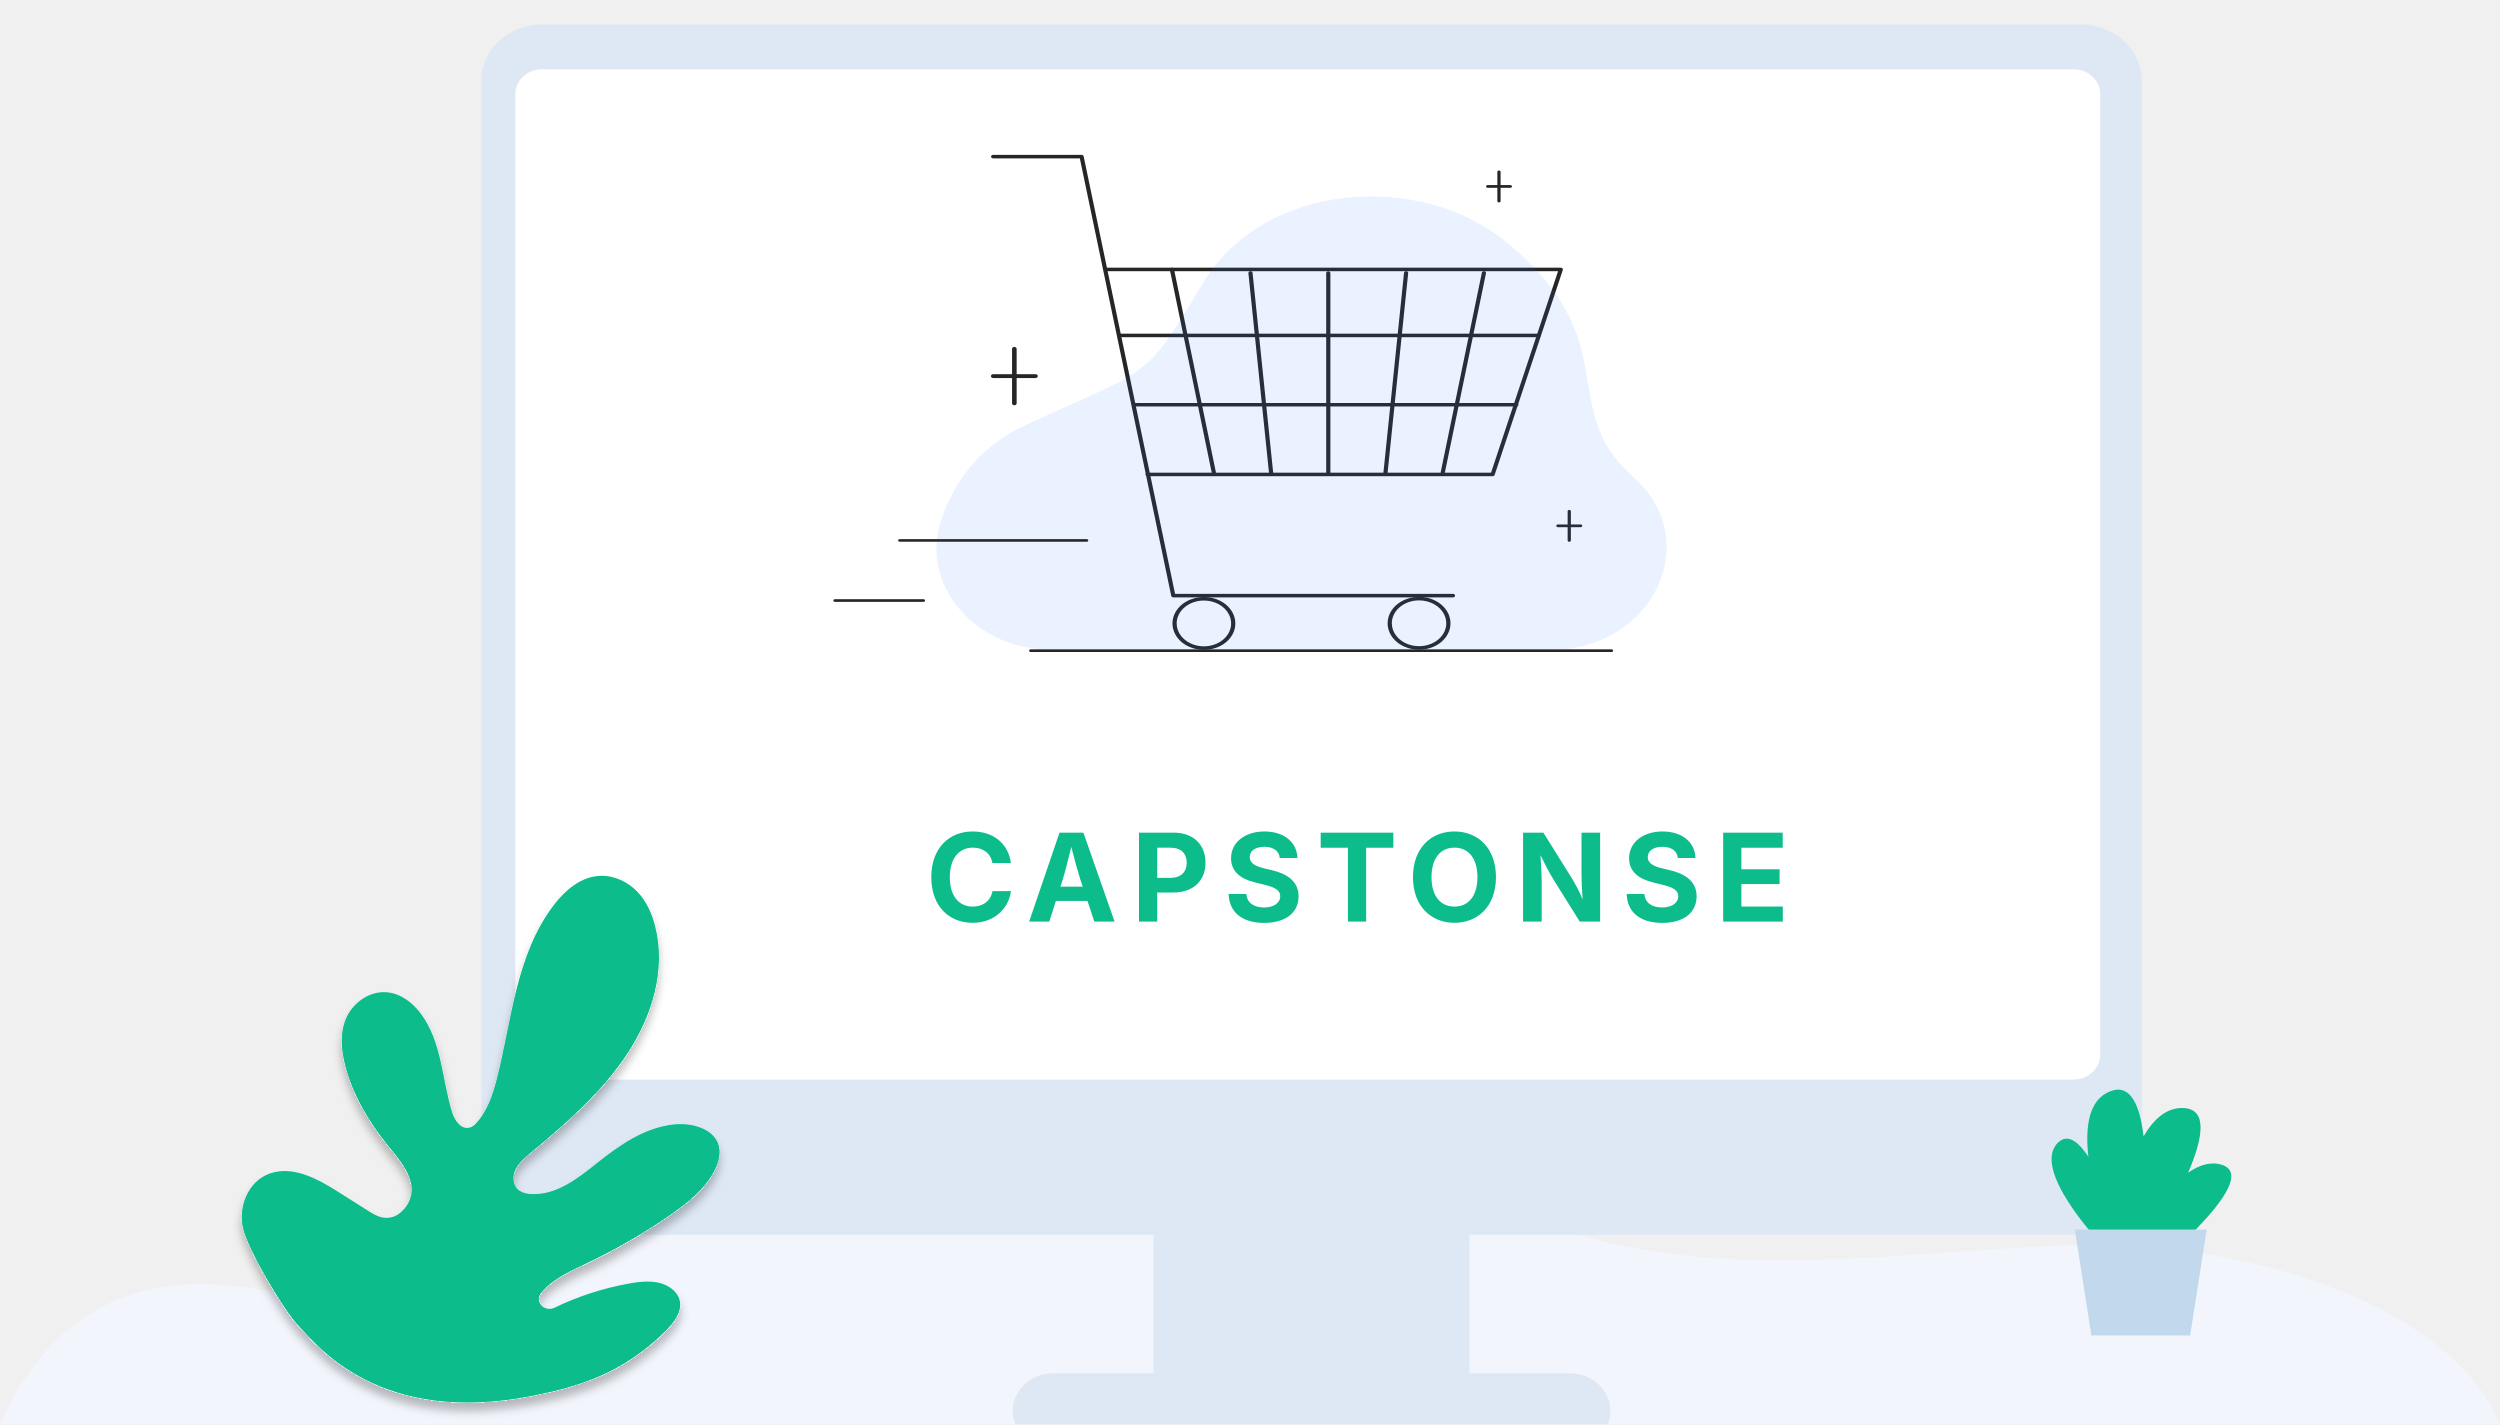
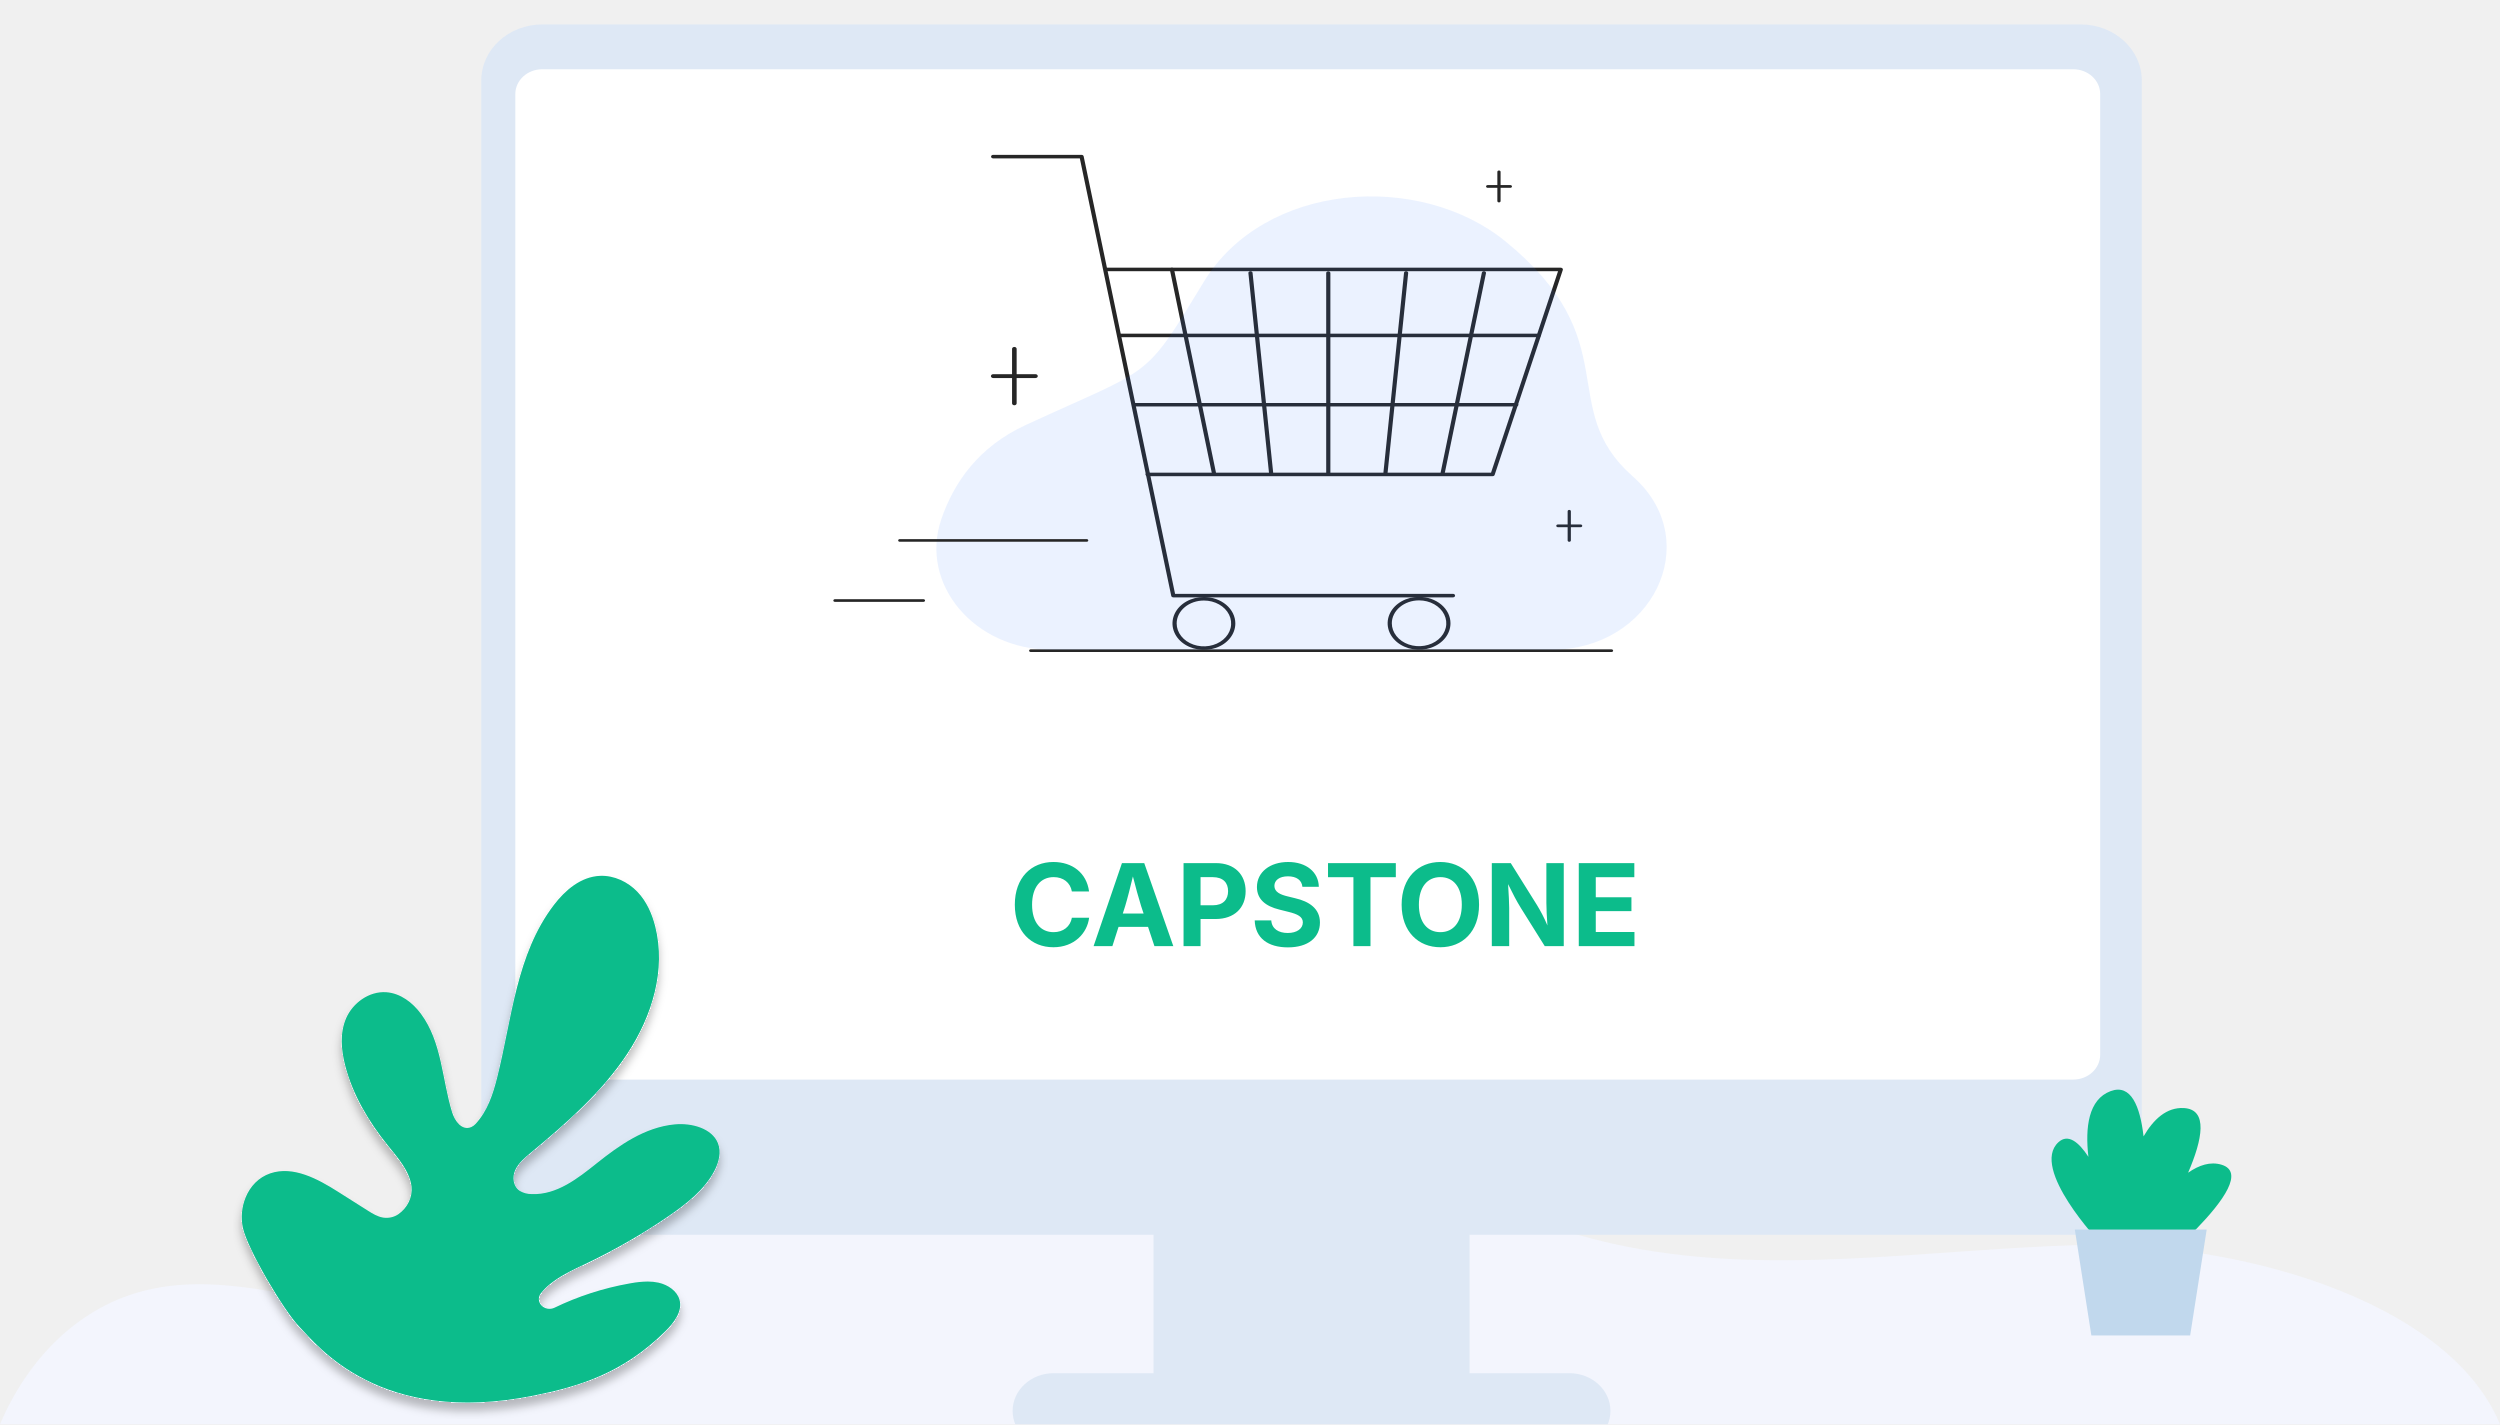
<svg xmlns="http://www.w3.org/2000/svg" width="1227" height="699" viewBox="0 0 1227 699" fill="none">
  <g id="Upload 1" clip-path="url(#clip0_2_111)">
    <path id="Vector" d="M1227 699H0C13.445 667.511 38.273 640.804 73.273 632.881C124.474 621.304 178.658 653.132 229.745 641.166C258.769 634.375 281.618 614.576 305.629 598.143C396.211 536.123 520.344 517.793 627.53 550.62C683.557 567.77 734.614 597.762 792.01 610.517C866.226 627.011 943.839 613.333 1020.16 611.079C1094.49 608.878 1201 636.695 1227 699Z" fill="#F3F5FD" />
    <g id="Group">
      <g id="Group_2">
        <path id="Vector_2" d="M721.264 527.16H566.14V688.411H721.264V527.16Z" fill="#DEE8F5" />
        <path id="Vector_3" d="M1021.25 11.996H266.155C249.619 11.996 236.215 24.305 236.215 39.49V578.537C236.215 593.721 249.619 606.031 266.155 606.031H1021.25C1037.78 606.031 1051.19 593.721 1051.19 578.537V39.49C1051.19 24.305 1037.78 11.996 1021.25 11.996Z" fill="#DEE8F5" />
        <path id="Vector_4" d="M1017.53 33.988H266.159C258.848 33.988 252.922 39.43 252.922 46.143V517.7C252.922 524.413 258.848 529.856 266.159 529.856H1017.53C1024.84 529.856 1030.77 524.413 1030.77 517.7V46.143C1030.77 39.43 1024.84 33.988 1017.53 33.988Z" fill="white" />
        <path id="Vector_5" d="M770.242 673.959H517.16C506.023 673.959 496.994 682.25 496.994 692.477C496.994 702.705 506.023 710.996 517.16 710.996H770.242C781.379 710.996 790.407 702.705 790.407 692.477C790.407 682.25 781.379 673.959 770.242 673.959Z" fill="#DEE8F5" />
      </g>
    </g>
    <g id="Group_3">
      <path id="Vector_6" d="M1090.3 571.633C1084.85 569.997 1079.27 571.833 1073.92 575.566C1080.96 559.242 1083.87 544.497 1071.83 543.833C1063.41 543.369 1056.96 549.301 1052.06 557.736C1050.34 542.906 1045.89 531.845 1035.93 535.513C1024.99 539.538 1023.33 553.335 1024.99 567.772C1020.17 560.399 1014.98 556.286 1010.27 560.612C996.218 573.52 1030.72 609.894 1030.72 609.894H1039.29L1044.18 614.77C1043.19 616.691 1042.65 617.836 1042.65 617.836L1048.86 629.443C1048.86 629.443 1112.88 578.423 1090.3 571.633Z" fill="#0CBC8B" />
      <path id="Vector_7" d="M1074.93 655.442H1026.44L1018.32 603.453H1083.05L1074.93 655.442Z" fill="#C1D8ED" />
    </g>
    <g id="Vector_8" filter="url(#filter0_d_2_111)">
      <path d="M261.854 684.975C283.906 680.556 305.494 674.21 326.574 653.347C330.9 649.073 335.11 643.492 333.487 637.84C332.266 633.587 327.864 630.577 323.203 629.528C321.466 629.155 319.688 628.969 317.904 628.975C317.894 628.975 317.885 628.975 317.883 628.975C315.136 629.017 312.4 629.29 309.707 629.79L308.938 629.927C296.1 632.21 283.698 636.221 272.134 641.829C271.086 642.333 269.883 642.497 268.721 642.294C267.559 642.09 266.506 641.532 265.734 640.709C264.962 639.886 264.517 638.847 264.47 637.761C264.423 636.676 264.777 635.608 265.476 634.731C266.751 633.143 268.198 631.677 269.795 630.358C272.148 628.455 274.69 626.758 277.387 625.29C280.979 623.29 284.767 621.56 288.49 619.77C302.315 613.137 315.539 605.498 328.035 596.926C336.961 590.801 345.762 583.918 350.592 574.698C352.81 570.458 354.107 565.47 352.345 561.053C349.436 553.797 339.529 551.051 331.143 551.847C316.447 553.247 303.989 562.072 292.841 570.965C283.588 578.355 273.247 586.53 260.994 586.059C258.898 586.073 256.842 585.523 255.082 584.477C251.782 582.266 251.307 577.71 252.88 574.246C254.453 570.783 257.591 568.163 260.618 565.649C278.208 551.055 295.601 535.793 307.878 517.175C320.155 498.557 326.928 475.965 321.594 454.749C320.027 448.551 317.375 442.421 312.79 437.643C308.205 432.865 301.458 429.563 294.524 429.862C285.076 430.256 277.365 436.942 271.932 444.042C253.265 468.41 251.323 499.915 243.993 528.936C241.942 537.06 239.287 545.349 233.326 551.699C232.773 552.312 232.084 552.808 231.304 553.155C226.695 555.143 223.196 550.125 221.92 546.001C216.889 529.683 216.953 511.479 206.525 497.479C202.545 492.15 196.639 487.491 189.627 486.983C181.059 486.362 173.114 492.352 169.911 499.678C166.709 507.005 167.441 515.292 169.419 522.97C173.094 537.212 180.838 550.354 190.311 562.12C195.306 568.33 201.015 574.658 201.972 582.322C202.242 584.922 201.783 587.543 200.64 589.934C199.497 592.326 197.707 594.409 195.441 595.987C194.384 596.696 193.182 597.203 191.908 597.478C190.633 597.753 189.312 597.79 188.021 597.587C185.232 597.129 182.814 595.612 180.483 594.139C179.503 593.52 178.524 592.893 177.535 592.277C173.643 589.815 169.751 587.349 165.857 584.879C155.961 578.608 143.916 572.046 132.637 575.883C126.876 577.846 122.817 582.28 120.606 587.561C118.623 592.355 118.137 597.563 119.203 602.597C121.477 613.073 139.168 643.121 146.876 651.119C155.86 660.46 186.401 700.099 261.854 684.975Z" fill="#0CBC8B" />
    </g>
    <g id="Group_4">
      <g id="Group_5">
        <path id="Vector_9" d="M497.843 198.907C497.544 198.907 497.257 198.808 497.046 198.63C496.835 198.452 496.716 198.211 496.716 197.96V171.226C496.716 170.975 496.835 170.734 497.046 170.556C497.257 170.379 497.544 170.279 497.843 170.279C498.141 170.279 498.428 170.379 498.639 170.556C498.851 170.734 498.969 170.975 498.969 171.226V197.959C498.969 198.084 498.94 198.207 498.884 198.322C498.827 198.437 498.744 198.542 498.64 198.63C498.535 198.718 498.411 198.788 498.274 198.835C498.137 198.883 497.991 198.907 497.843 198.907V198.907Z" fill="#262626" />
        <g id="Group_6">
          <path id="Vector_10" d="M508.214 185.541H487.47C487.171 185.541 486.885 185.441 486.673 185.263C486.462 185.086 486.343 184.845 486.343 184.593C486.343 184.342 486.462 184.101 486.673 183.924C486.885 183.746 487.171 183.646 487.47 183.646H508.214C508.513 183.646 508.8 183.746 509.011 183.924C509.223 184.101 509.341 184.342 509.341 184.593C509.341 184.845 509.223 185.086 509.011 185.263C508.8 185.441 508.513 185.541 508.214 185.541V185.541Z" fill="#262626" />
        </g>
      </g>
      <g id="Group_7">
        <path id="Vector_11" d="M770.191 265.914C769.98 265.914 769.778 265.844 769.629 265.719C769.48 265.593 769.396 265.423 769.396 265.246V250.907C769.402 250.733 769.488 250.568 769.636 250.446C769.784 250.324 769.983 250.256 770.191 250.256C770.398 250.256 770.597 250.324 770.746 250.446C770.894 250.568 770.98 250.733 770.985 250.907V265.246C770.985 265.334 770.965 265.421 770.925 265.502C770.885 265.583 770.827 265.656 770.753 265.719C770.679 265.781 770.591 265.83 770.495 265.863C770.399 265.897 770.295 265.914 770.191 265.914V265.914Z" fill="#262626" />
        <g id="Group_8">
          <path id="Vector_12" d="M775.755 258.745H764.628C764.522 258.747 764.416 258.732 764.317 258.699C764.218 258.666 764.128 258.618 764.053 258.555C763.977 258.493 763.916 258.419 763.875 258.336C763.834 258.254 763.812 258.166 763.812 258.077C763.812 257.988 763.834 257.899 763.875 257.817C763.916 257.735 763.977 257.66 764.053 257.598C764.128 257.536 764.218 257.487 764.317 257.455C764.416 257.422 764.522 257.406 764.628 257.409H775.755C775.861 257.406 775.966 257.422 776.065 257.455C776.164 257.487 776.254 257.536 776.33 257.598C776.406 257.66 776.466 257.735 776.507 257.817C776.548 257.899 776.57 257.988 776.57 258.077C776.57 258.166 776.548 258.254 776.507 258.336C776.466 258.419 776.406 258.493 776.33 258.555C776.254 258.618 776.164 258.666 776.065 258.699C775.966 258.732 775.861 258.747 775.755 258.745V258.745Z" fill="#262626" />
        </g>
      </g>
      <g id="Group_9">
        <path id="Vector_13" d="M735.698 99.348C735.593 99.348 735.49 99.331 735.393 99.297C735.297 99.264 735.209 99.214 735.136 99.152C735.062 99.09 735.003 99.017 734.963 98.936C734.923 98.855 734.903 98.767 734.903 98.68V84.341C734.903 84.164 734.987 83.994 735.136 83.869C735.285 83.743 735.487 83.673 735.698 83.673C735.908 83.673 736.111 83.743 736.26 83.869C736.409 83.994 736.492 84.164 736.492 84.341V98.68C736.492 98.857 736.409 99.027 736.26 99.152C736.111 99.278 735.908 99.348 735.698 99.348V99.348Z" fill="#262626" />
        <g id="Group_10">
          <path id="Vector_14" d="M741.261 92.179H730.134C729.927 92.174 729.73 92.102 729.585 91.977C729.44 91.852 729.359 91.685 729.359 91.51C729.359 91.336 729.44 91.169 729.585 91.044C729.73 90.919 729.927 90.847 730.134 90.842H741.261C741.367 90.84 741.473 90.856 741.571 90.888C741.67 90.921 741.76 90.97 741.836 91.032C741.912 91.094 741.973 91.169 742.014 91.251C742.055 91.333 742.076 91.421 742.076 91.51C742.076 91.6 742.055 91.688 742.014 91.77C741.973 91.852 741.912 91.927 741.836 91.989C741.76 92.051 741.67 92.1 741.571 92.133C741.473 92.165 741.367 92.181 741.261 92.179Z" fill="#262626" />
        </g>
      </g>
      <path id="Vector_15" d="M790.949 320H505.861C505.656 320 505.459 319.932 505.314 319.81C505.169 319.688 505.088 319.522 505.088 319.35C505.088 319.177 505.169 319.012 505.314 318.89C505.459 318.768 505.656 318.7 505.861 318.7H790.949C791.154 318.7 791.35 318.768 791.495 318.89C791.64 319.012 791.722 319.177 791.722 319.35C791.722 319.522 791.64 319.688 791.495 319.81C791.35 319.932 791.154 320 790.949 320Z" fill="#262626" />
      <g id="Group_11">
        <path id="Vector_16" d="M713.193 293.187H575.858C575.617 293.186 575.383 293.114 575.198 292.984C575.013 292.853 574.888 292.672 574.846 292.471L529.98 77.73H487.372C487.111 77.715 486.866 77.618 486.688 77.457C486.509 77.296 486.41 77.085 486.41 76.865C486.41 76.645 486.509 76.433 486.688 76.273C486.866 76.112 487.111 76.015 487.372 76H530.844C531.086 76 531.32 76.072 531.505 76.203C531.69 76.334 531.814 76.515 531.857 76.715L576.721 291.457H713.191C713.452 291.472 713.696 291.569 713.875 291.73C714.054 291.89 714.153 292.102 714.153 292.322C714.153 292.542 714.054 292.753 713.875 292.914C713.696 293.074 713.452 293.172 713.191 293.187H713.193Z" fill="#262626" />
        <path id="Vector_17" d="M732.583 233.709H563.316C563.175 233.717 563.034 233.701 562.901 233.661C562.768 233.621 562.646 233.559 562.543 233.478C562.44 233.397 562.358 233.299 562.301 233.19C562.245 233.081 562.216 232.963 562.216 232.845C562.216 232.726 562.245 232.608 562.301 232.499C562.358 232.39 562.44 232.292 562.543 232.211C562.646 232.13 562.768 232.068 562.901 232.028C563.034 231.988 563.175 231.972 563.316 231.98H731.803L764.687 133.117H543.208C542.947 133.102 542.702 133.004 542.524 132.844C542.345 132.683 542.246 132.472 542.246 132.252C542.246 132.032 542.345 131.82 542.524 131.66C542.702 131.499 542.947 131.402 543.208 131.387H766.043C766.202 131.387 766.359 131.418 766.501 131.477C766.643 131.537 766.767 131.623 766.863 131.729C766.959 131.835 767.024 131.959 767.054 132.09C767.083 132.221 767.076 132.356 767.034 132.485L733.573 233.078C733.513 233.259 733.383 233.419 733.204 233.533C733.026 233.647 732.808 233.709 732.583 233.709V233.709Z" fill="#262626" />
        <path id="Vector_18" d="M651.925 232.861C651.652 232.861 651.389 232.77 651.196 232.607C651.003 232.445 650.894 232.224 650.894 231.994V133.951C650.913 133.732 651.029 133.527 651.22 133.378C651.411 133.228 651.662 133.145 651.922 133.145C652.183 133.145 652.434 133.228 652.625 133.378C652.816 133.527 652.932 133.732 652.951 133.951V231.994C652.951 232.223 652.843 232.443 652.651 232.606C652.458 232.768 652.198 232.86 651.925 232.861Z" fill="#262626" />
        <path id="Vector_19" d="M680.007 232.861C679.977 232.861 679.947 232.861 679.917 232.858C679.782 232.848 679.651 232.816 679.532 232.764C679.412 232.711 679.305 232.64 679.218 232.553C679.132 232.466 679.066 232.365 679.025 232.257C678.985 232.149 678.97 232.035 678.981 231.922L689.094 133.878C689.105 133.764 689.142 133.654 689.204 133.552C689.266 133.451 689.351 133.361 689.455 133.288C689.558 133.214 689.678 133.158 689.807 133.124C689.936 133.089 690.072 133.077 690.207 133.087C690.342 133.096 690.474 133.129 690.594 133.181C690.714 133.234 690.821 133.306 690.908 133.394C690.994 133.481 691.06 133.582 691.1 133.691C691.141 133.8 691.155 133.914 691.142 134.027L681.03 232.071C681.008 232.287 680.891 232.487 680.701 232.634C680.512 232.78 680.264 232.861 680.007 232.861V232.861Z" fill="#262626" />
        <path id="Vector_20" d="M708.088 232.861C708.029 232.861 707.969 232.857 707.911 232.848C707.778 232.829 707.65 232.788 707.536 232.727C707.422 232.666 707.324 232.587 707.246 232.494C707.168 232.401 707.113 232.296 707.083 232.186C707.054 232.075 707.051 231.96 707.074 231.848L727.298 133.805C727.346 133.58 727.498 133.381 727.721 133.25C727.943 133.119 728.218 133.068 728.485 133.107C728.753 133.146 728.991 133.272 729.148 133.459C729.305 133.645 729.368 133.876 729.324 134.101L709.1 232.144C709.058 232.345 708.934 232.526 708.749 232.657C708.564 232.788 708.33 232.861 708.088 232.861Z" fill="#262626" />
        <path id="Vector_21" d="M623.843 232.861C623.586 232.861 623.338 232.78 623.149 232.634C622.959 232.487 622.842 232.287 622.82 232.071L612.708 134.027C612.686 133.8 612.772 133.574 612.947 133.399C613.122 133.225 613.373 133.116 613.644 133.096C613.914 133.076 614.183 133.147 614.392 133.294C614.6 133.44 614.732 133.65 614.756 133.878L624.869 231.922C624.88 232.035 624.866 232.149 624.825 232.257C624.784 232.365 624.719 232.466 624.632 232.553C624.545 232.64 624.438 232.711 624.319 232.764C624.199 232.816 624.068 232.848 623.933 232.858C623.903 232.858 623.873 232.861 623.843 232.861Z" fill="#262626" />
        <path id="Vector_22" d="M595.762 232.861C595.52 232.861 595.286 232.789 595.1 232.658C594.915 232.527 594.791 232.345 594.75 232.144L574.175 132.4C574.151 132.288 574.153 132.172 574.182 132.061C574.211 131.949 574.266 131.844 574.344 131.75C574.422 131.657 574.52 131.577 574.635 131.516C574.749 131.455 574.877 131.413 575.011 131.394C575.144 131.374 575.281 131.377 575.414 131.402C575.546 131.427 575.671 131.474 575.782 131.54C575.892 131.606 575.987 131.69 576.058 131.787C576.13 131.883 576.179 131.991 576.201 132.104L596.776 231.846C596.799 231.958 596.796 232.073 596.767 232.183C596.737 232.294 596.682 232.399 596.604 232.492C596.526 232.585 596.428 232.664 596.313 232.725C596.199 232.785 596.072 232.827 595.939 232.846C595.881 232.856 595.821 232.861 595.762 232.861Z" fill="#262626" />
        <path id="Vector_23" d="M755.243 165.492H549.475C549.334 165.5 549.193 165.484 549.06 165.444C548.927 165.404 548.805 165.342 548.702 165.261C548.599 165.179 548.517 165.081 548.46 164.973C548.404 164.864 548.375 164.746 548.375 164.627C548.375 164.509 548.404 164.391 548.46 164.282C548.517 164.173 548.599 164.075 548.702 163.994C548.805 163.913 548.927 163.851 549.06 163.811C549.193 163.771 549.334 163.754 549.475 163.762H755.243C755.503 163.777 755.748 163.875 755.926 164.035C756.105 164.196 756.204 164.408 756.204 164.627C756.204 164.847 756.105 165.059 755.926 165.219C755.748 165.38 755.503 165.478 755.243 165.492Z" fill="#262626" />
        <path id="Vector_24" d="M744.265 199.507H557.242C556.981 199.492 556.737 199.395 556.558 199.234C556.38 199.073 556.28 198.862 556.28 198.642C556.28 198.422 556.38 198.21 556.558 198.05C556.737 197.889 556.981 197.792 557.242 197.777H744.265C744.526 197.792 744.771 197.889 744.949 198.05C745.128 198.21 745.227 198.422 745.227 198.642C745.227 198.862 745.128 199.073 744.949 199.234C744.771 199.395 744.526 199.492 744.265 199.507Z" fill="#262626" />
        <path id="Vector_25" d="M590.876 294.741C593.521 294.741 596.106 295.4 598.304 296.636C600.503 297.871 602.216 299.627 603.228 301.682C604.24 303.736 604.505 305.996 603.989 308.177C603.473 310.358 602.199 312.361 600.329 313.934C598.46 315.506 596.077 316.577 593.484 317.01C590.89 317.444 588.202 317.221 585.759 316.37C583.316 315.519 581.228 314.078 579.76 312.229C578.291 310.38 577.507 308.206 577.507 305.982C577.511 303.002 578.921 300.144 581.427 298.036C583.934 295.929 587.332 294.743 590.876 294.74M590.876 293.01C587.826 293.01 584.843 293.771 582.306 295.196C579.77 296.622 577.792 298.648 576.625 301.018C575.457 303.388 575.152 305.997 575.747 308.513C576.342 311.029 577.811 313.341 579.969 315.155C582.126 316.969 584.875 318.204 587.867 318.705C590.859 319.205 593.961 318.949 596.78 317.967C599.598 316.985 602.008 315.322 603.703 313.189C605.398 311.056 606.302 308.548 606.302 305.982C606.302 302.542 604.677 299.243 601.784 296.81C598.891 294.377 594.968 293.01 590.876 293.01Z" fill="#262626" />
        <path id="Vector_26" d="M696.474 294.666C699.119 294.666 701.703 295.325 703.902 296.56C706.101 297.796 707.814 299.551 708.826 301.606C709.838 303.66 710.103 305.921 709.587 308.101C709.071 310.282 707.798 312.285 705.928 313.858C704.058 315.43 701.676 316.501 699.083 316.935C696.489 317.368 693.801 317.146 691.358 316.295C688.915 315.444 686.827 314.003 685.358 312.154C683.889 310.305 683.105 308.132 683.105 305.908C683.109 302.927 684.519 300.07 687.025 297.962C689.531 295.854 692.93 294.669 696.474 294.666M696.474 292.936C693.423 292.936 690.441 293.697 687.904 295.123C685.367 296.548 683.39 298.574 682.223 300.944C681.055 303.315 680.75 305.923 681.345 308.439C681.94 310.955 683.41 313.267 685.567 315.081C687.724 316.895 690.473 318.13 693.465 318.631C696.458 319.131 699.559 318.874 702.378 317.893C705.196 316.911 707.606 315.248 709.301 313.115C710.996 310.982 711.9 308.474 711.9 305.908C711.9 304.205 711.501 302.518 710.726 300.944C709.951 299.37 708.815 297.94 707.382 296.735C705.95 295.531 704.249 294.575 702.378 293.923C700.506 293.271 698.5 292.936 696.474 292.936L696.474 292.936Z" fill="#262626" />
      </g>
      <path id="Vector_27" opacity="0.1" d="M515.926 318.88C478.386 318.88 451.145 286.819 461.96 254.933C468.077 236.902 480.227 219.307 503.334 208.636C566.566 179.433 560.996 187.44 590.802 138.367C620.609 89.294 696.668 83.991 738.996 118.559C798.866 167.451 763.316 200.061 801.204 233.667C801.598 234.017 801.987 234.369 802.372 234.723C836.602 266.252 810.844 318.881 761.498 318.881L515.926 318.88Z" fill="#367CFF" />
      <path id="Vector_28" d="M533.349 265.896H441.591C441.386 265.896 441.189 265.828 441.044 265.706C440.899 265.584 440.818 265.418 440.818 265.246C440.818 265.074 440.899 264.908 441.044 264.786C441.189 264.664 441.386 264.596 441.591 264.596H533.349C533.554 264.596 533.751 264.664 533.896 264.786C534.041 264.908 534.122 265.074 534.122 265.246C534.122 265.418 534.041 265.584 533.896 265.706C533.751 265.828 533.554 265.896 533.349 265.896V265.896Z" fill="#262626" />
      <path id="Vector_29" d="M453.238 295.391H409.773C409.568 295.391 409.371 295.323 409.226 295.201C409.081 295.079 409 294.913 409 294.741C409 294.569 409.081 294.403 409.226 294.281C409.371 294.159 409.568 294.091 409.773 294.091H453.238C453.443 294.091 453.64 294.159 453.784 294.281C453.929 294.403 454.011 294.569 454.011 294.741C454.011 294.913 453.929 295.079 453.784 295.201C453.64 295.323 453.443 295.391 453.238 295.391V295.391Z" fill="#262626" />
    </g>
-     <text id="CAPSTONSE" fill="#0CBC8B" xml:space="preserve" style="white-space: pre" font-family="Inter" font-size="60" font-weight="bold" letter-spacing="0.11em">
-       <tspan x="454.33" y="452.318">CAPSTONSE</tspan>
+     <text id="CAPSTONE" fill="#0CBC8B" xml:space="preserve" style="white-space: pre" font-family="Inter" font-size="56" font-weight="bold" letter-spacing="0em">
+       <tspan x="495.496" y="464.364">CAPSTONE</tspan>
    </text>
  </g>
  <defs>
    <filter id="filter0_d_2_111" x="114.652" y="429.843" width="242.515" height="266.535" filterUnits="userSpaceOnUse" color-interpolation-filters="sRGB">
      <feFlood flood-opacity="0" result="BackgroundImageFix" />
      <feColorMatrix in="SourceAlpha" type="matrix" values="0 0 0 0 0 0 0 0 0 0 0 0 0 0 0 0 0 0 127 0" result="hardAlpha" />
      <feOffset dy="4" />
      <feGaussianBlur stdDeviation="2" />
      <feComposite in2="hardAlpha" operator="out" />
      <feColorMatrix type="matrix" values="0 0 0 0 0 0 0 0 0 0 0 0 0 0 0 0 0 0 0.25 0" />
      <feBlend mode="normal" in2="BackgroundImageFix" result="effect1_dropShadow_2_111" />
      <feBlend mode="normal" in="SourceGraphic" in2="effect1_dropShadow_2_111" result="shape" />
    </filter>
    <clipPath id="clip0_2_111">
      <rect width="1227" height="699" fill="white" />
    </clipPath>
  </defs>
</svg>
